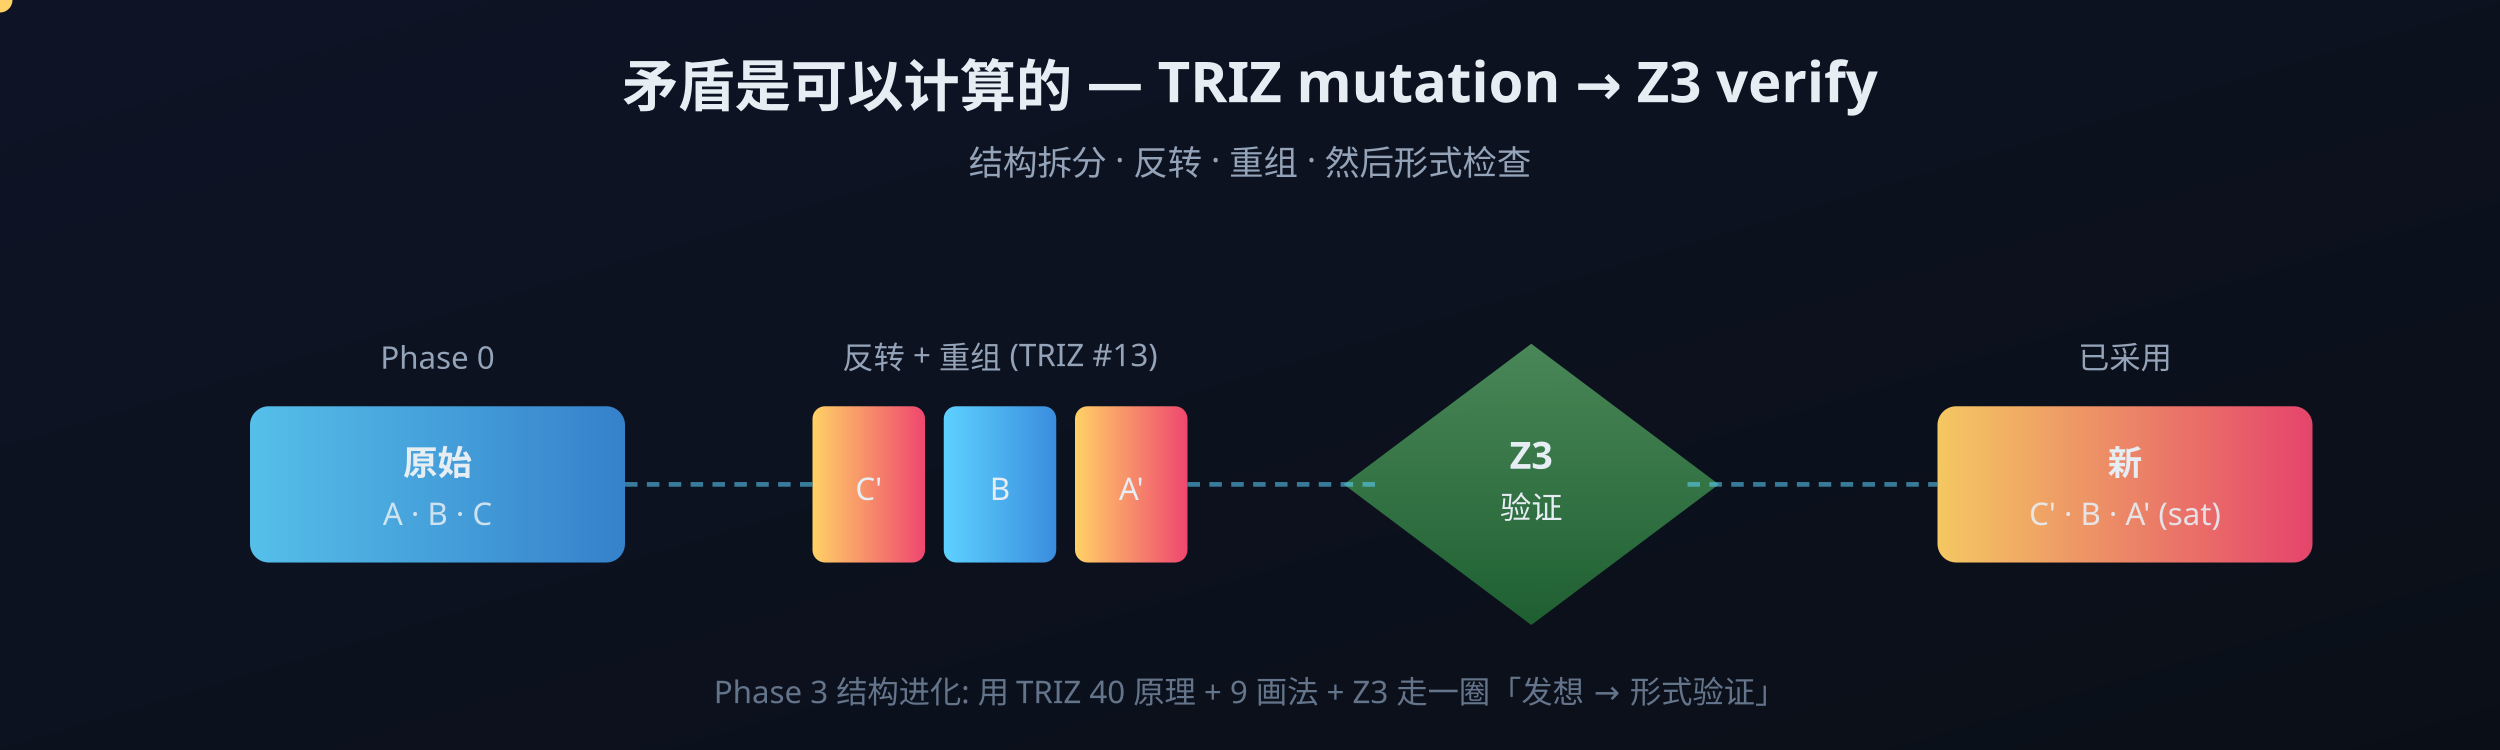
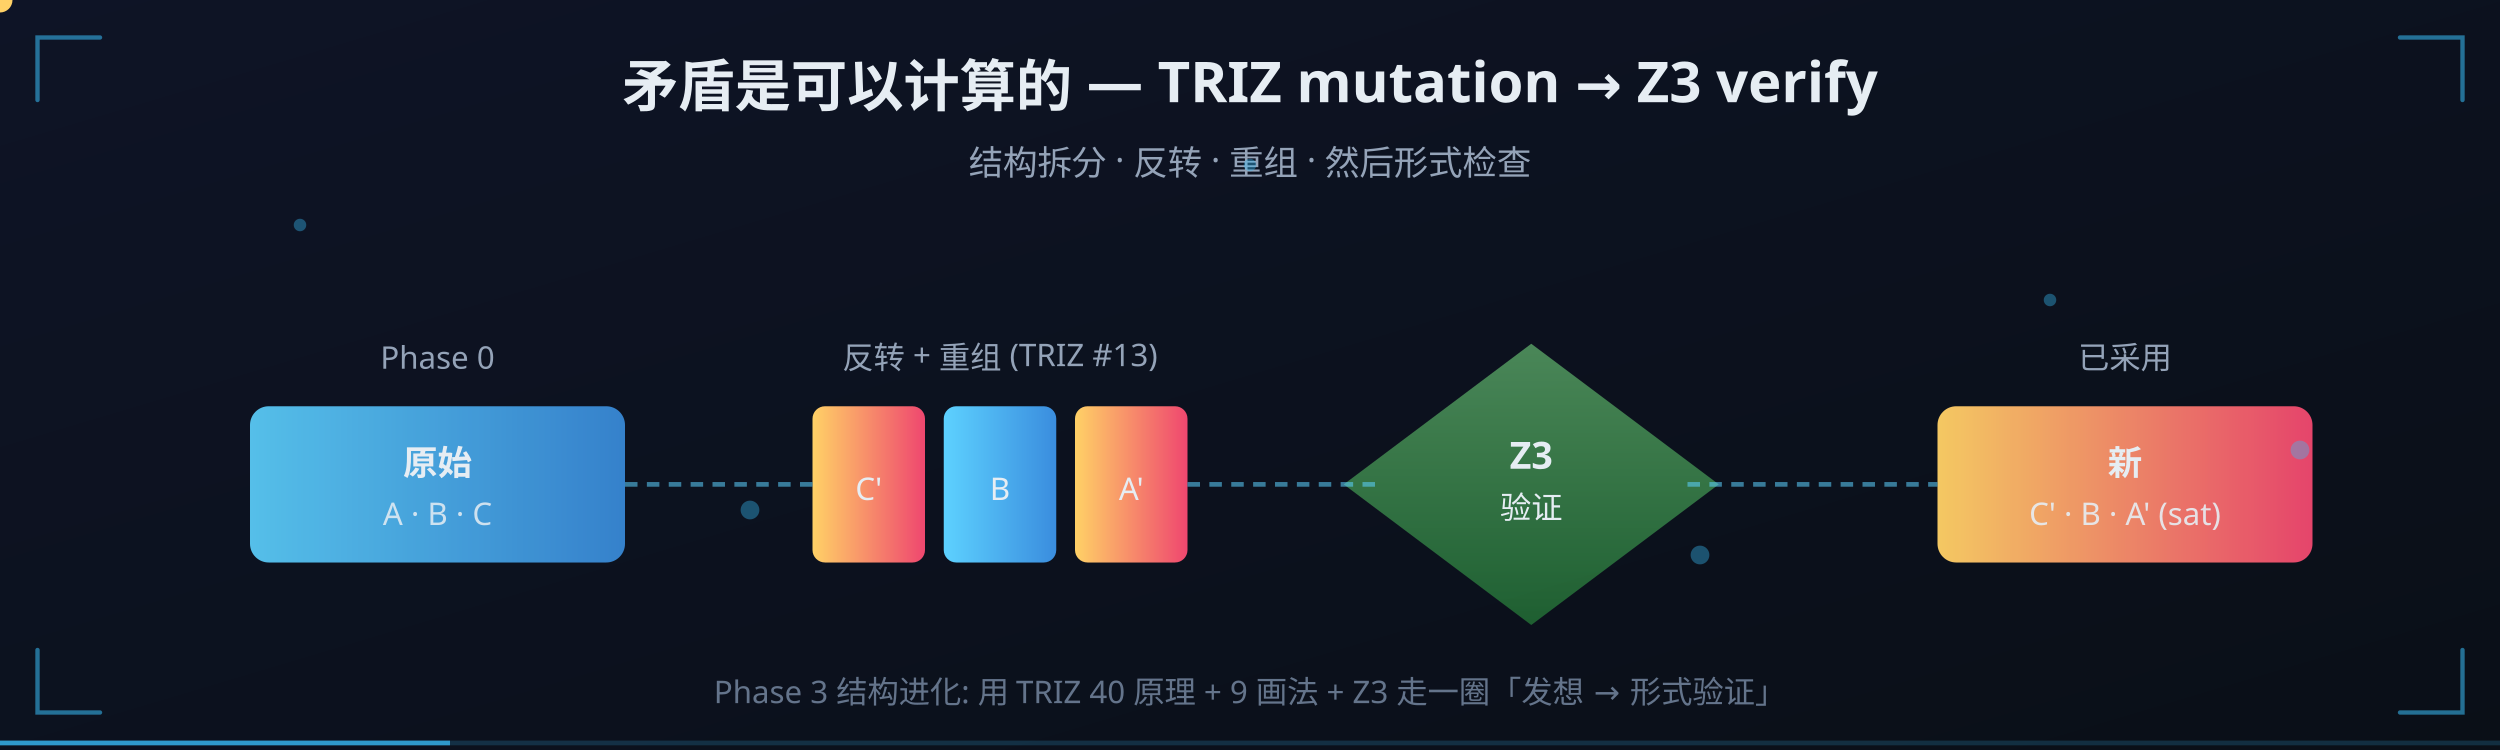
<svg xmlns="http://www.w3.org/2000/svg" viewBox="0 0 800 240" role="img" aria-label="TRIZ 结构进化与 Z3 验证" style="width:100%;height:auto;max-width:1200px">
  <defs>
    <linearGradient id="bg24_03" x1="0" y1="0" x2="1" y2="1">
      <stop offset="0%" stop-color="#0e1426" />
      <stop offset="100%" stop-color="#0a0f17" />
    </linearGradient>
    <linearGradient id="z3grad" x1="0" y1="0" x2="0" y2="1">
      <stop offset="0%" stop-color="#7ee787" />
      <stop offset="100%" stop-color="#2ea043" />
    </linearGradient>
    <linearGradient id="origgrad" x1="0" y1="0" x2="1" y2="0">
      <stop offset="0%" stop-color="#5dd1ff" />
      <stop offset="100%" stop-color="#3a8dde" />
    </linearGradient>
    <linearGradient id="newgrad" x1="0" y1="0" x2="1" y2="0">
      <stop offset="0%" stop-color="#ffd166" />
      <stop offset="100%" stop-color="#ef476f" />
    </linearGradient>
  </defs>
  <rect width="800" height="240" fill="url(#bg24_03)" />
  <text x="400" y="34" text-anchor="middle" fill="#e6edf3" font-family="ui-sans-serif,system-ui,sans-serif" font-size="18" font-weight="700">
    矛盾是可以计算的 — TRIZ mutation → Z3 verify
  </text>
  <text x="400" y="56" text-anchor="middle" fill="#94a3b8" font-family="ui-sans-serif,system-ui,sans-serif" font-size="11">
    结构拆分 · 反转 · 重组 · 然后形式检查
  </text>
  <g font-family="ui-sans-serif,system-ui,sans-serif" font-size="11" fill="#e6edf3">
    <g transform="translate(80 130)">
      <rect x="0" y="0" width="120" height="50" rx="6" fill="url(#origgrad)" opacity="0.9" />
      <text x="60" y="22" text-anchor="middle" font-weight="600">原始</text>
      <text x="60" y="38" text-anchor="middle" font-size="10" opacity="0.85">A · B · C</text>
      <text x="60" y="-12" text-anchor="middle" fill="#94a3b8" font-size="10">Phase 0</text>
    </g>
    <g transform="translate(260 130)" opacity="0">
      <animate attributeName="opacity" values="0;1;1;0;0" keyTimes="0;0.2;0.5;0.65;1" dur="6s" repeatCount="indefinite" />
      <rect x="0" y="0" width="36" height="50" rx="4" fill="url(#origgrad)" />
      <rect x="42" y="0" width="36" height="50" rx="4" fill="url(#origgrad)" />
      <rect x="84" y="0" width="36" height="50" rx="4" fill="url(#origgrad)" />
      <text x="18" y="30" text-anchor="middle" font-size="10">A</text>
      <text x="60" y="30" text-anchor="middle" font-size="10">B</text>
      <text x="102" y="30" text-anchor="middle" font-size="10">C</text>
      <text x="60" y="-12" text-anchor="middle" fill="#94a3b8" font-size="10">拆分 (TRIZ #1)</text>
    </g>
    <g transform="translate(260 130)" opacity="1">
      <animate attributeName="opacity" values="0;0;1;1;1" keyTimes="0;0.5;0.65;0.8;1" dur="6s" repeatCount="indefinite" fill="freeze" />
      <rect x="0" y="0" width="36" height="50" rx="4" fill="url(#newgrad)" />
      <rect x="42" y="0" width="36" height="50" rx="4" fill="url(#origgrad)" />
      <rect x="84" y="0" width="36" height="50" rx="4" fill="url(#newgrad)" />
      <text x="18" y="30" text-anchor="middle" font-size="10">C'</text>
      <text x="60" y="30" text-anchor="middle" font-size="10">B</text>
      <text x="102" y="30" text-anchor="middle" font-size="10">A'</text>
      <text x="60" y="-12" text-anchor="middle" fill="#94a3b8" font-size="10">反转 + 重组 (TRIZ #13)</text>
    </g>
    <g transform="translate(440 110)">
      <path d="M -10 45 L 50 0 L 110 45 L 50 90 Z" fill="url(#z3grad)" opacity="0.55" />
      <text x="50" y="40" text-anchor="middle" font-weight="700" font-size="12">Z3</text>
      <text x="50" y="56" text-anchor="middle" font-size="10">验证</text>
    </g>
    <g transform="translate(620 130)" opacity="1">
      <animate attributeName="opacity" values="0;0;0;1;1" keyTimes="0;0.7;0.8;0.9;1" dur="6s" repeatCount="indefinite" fill="freeze" />
      <rect x="0" y="0" width="120" height="50" rx="6" fill="url(#newgrad)" opacity="0.95" />
      <text x="60" y="22" text-anchor="middle" font-weight="600">新</text>
      <text x="60" y="38" text-anchor="middle" font-size="10" opacity="0.9">C' · B · A'  (sat)</text>
      <text x="60" y="-12" text-anchor="middle" fill="#94a3b8" font-size="10">已采用</text>
    </g>
    <g stroke="#5dd1ff" stroke-width="1.5" fill="none" stroke-dasharray="4 3" opacity="0.55">
      <line x1="200" y1="155" x2="260" y2="155" />
      <line x1="380" y1="155" x2="440" y2="155" />
      <line x1="540" y1="155" x2="620" y2="155" />
    </g>
    <circle r="4" fill="#ffd166">
      <animateMotion dur="6s" repeatCount="indefinite" path="M 200 155 L 260 155 L 260 155 L 380 155 L 440 155 L 540 155 L 620 155" />
    </circle>
  </g>
  <text x="400" y="225" text-anchor="middle" fill="#64748b" font-family="ui-sans-serif,system-ui,sans-serif" font-size="10">
    Phase 3 结构进化: 用 TRIZ 40 原理 + 9 画法 + Z3 走一圈「发想 → 形式验证」
  </text>
+   <g id="llt-enrich" font-family="inherit" aria-hidden="true">
+     <path d="M 32.0 12.0 L 12.0 12.0 L 12.0 32.0" stroke="#38bdf8" stroke-width="1.4" fill="none" stroke-linecap="round" opacity="0.55">
+       <animate attributeName="opacity" values="0.55;0.9;0.55" dur="3.6s" begin="0.0s" repeatCount="indefinite" />
+     </path>
+     <path d="M 768.0 12.0 L 788.0 12.0 L 788.0 32.0" stroke="#38bdf8" stroke-width="1.4" fill="none" stroke-linecap="round" opacity="0.55">
+       <animate attributeName="opacity" values="0.55;0.9;0.55" dur="3.6s" begin="0.4s" repeatCount="indefinite" />
+     </path>
+     <path d="M 32.0 228.0 L 12.0 228.0 L 12.0 208.0" stroke="#38bdf8" stroke-width="1.4" fill="none" stroke-linecap="round" opacity="0.55">
+       <animate attributeName="opacity" values="0.55;0.9;0.55" dur="3.6s" begin="0.8s" repeatCount="indefinite" />
+     </path>
+     <path d="M 768.0 228.0 L 788.0 228.0 L 788.0 208.0" stroke="#38bdf8" stroke-width="1.4" fill="none" stroke-linecap="round" opacity="0.55">
+       <animate attributeName="opacity" values="0.55;0.9;0.55" dur="3.6s" begin="1.2s" repeatCount="indefinite" />
+     </path>
+     <circle cx="96.0" cy="72.0" r="2" fill="#38bdf8" opacity="0.38">
+       <animateTransform attributeName="transform" type="translate" values="0 0; 8 -6; 0 0" dur="8.0s" begin="0.0s" repeatCount="indefinite" additive="sum" />
+       <animate attributeName="opacity" values="0.38;0.6;0.38" dur="8.0s" begin="0.0s" repeatCount="indefinite" />
+     </circle>
+     <circle cx="240.0" cy="163.2" r="3" fill="#38bdf8" opacity="0.38">
+       <animateTransform attributeName="transform" type="translate" values="0 0; -8 6; 0 0" dur="9.5s" begin="0.7s" repeatCount="indefinite" additive="sum" />
+       <animate attributeName="opacity" values="0.38;0.6;0.38" dur="9.5s" begin="0.7s" repeatCount="indefinite" />
+     </circle>
+     <circle cx="400.0" cy="52.8" r="2" fill="#38bdf8" opacity="0.38">
+       <animateTransform attributeName="transform" type="translate" values="0 0; 8 6; 0 0" dur="11.0s" begin="1.4s" repeatCount="indefinite" additive="sum" />
+       <animate attributeName="opacity" values="0.38;0.6;0.38" dur="11.0s" begin="1.4s" repeatCount="indefinite" />
+     </circle>
+     <circle cx="544.0" cy="177.6" r="3" fill="#38bdf8" opacity="0.38">
+       <animateTransform attributeName="transform" type="translate" values="0 0; -8 -6; 0 0" dur="12.5s" begin="2.1s" repeatCount="indefinite" additive="sum" />
+       <animate attributeName="opacity" values="0.38;0.6;0.38" dur="12.5s" begin="2.1s" repeatCount="indefinite" />
+     </circle>
+     <circle cx="656.0" cy="96.0" r="2" fill="#38bdf8" opacity="0.38">
+       <animateTransform attributeName="transform" type="translate" values="0 0; 8 6; 0 0" dur="8.0s" begin="2.8s" repeatCount="indefinite" additive="sum" />
+       <animate attributeName="opacity" values="0.38;0.6;0.38" dur="8.0s" begin="2.8s" repeatCount="indefinite" />
+     </circle>
+     <circle cx="736.0" cy="144.0" r="3" fill="#38bdf8" opacity="0.38">
+       <animateTransform attributeName="transform" type="translate" values="0 0; -8 6; 0 0" dur="9.5s" begin="3.5s" repeatCount="indefinite" additive="sum" />
+       <animate attributeName="opacity" values="0.38;0.6;0.38" dur="9.5s" begin="3.5s" repeatCount="indefinite" />
+     </circle>
+     <rect x="0" y="237.0" width="800.0" height="1.5" fill="#38bdf8" opacity="0.18" />
+     <rect x="0" y="237.0" width="144.0" height="1.5" fill="#38bdf8" opacity="0.75">
+       <animate attributeName="x" values="-144.0;800.0" dur="5s" repeatCount="indefinite" />
+     </rect>
+   </g>
</svg>
